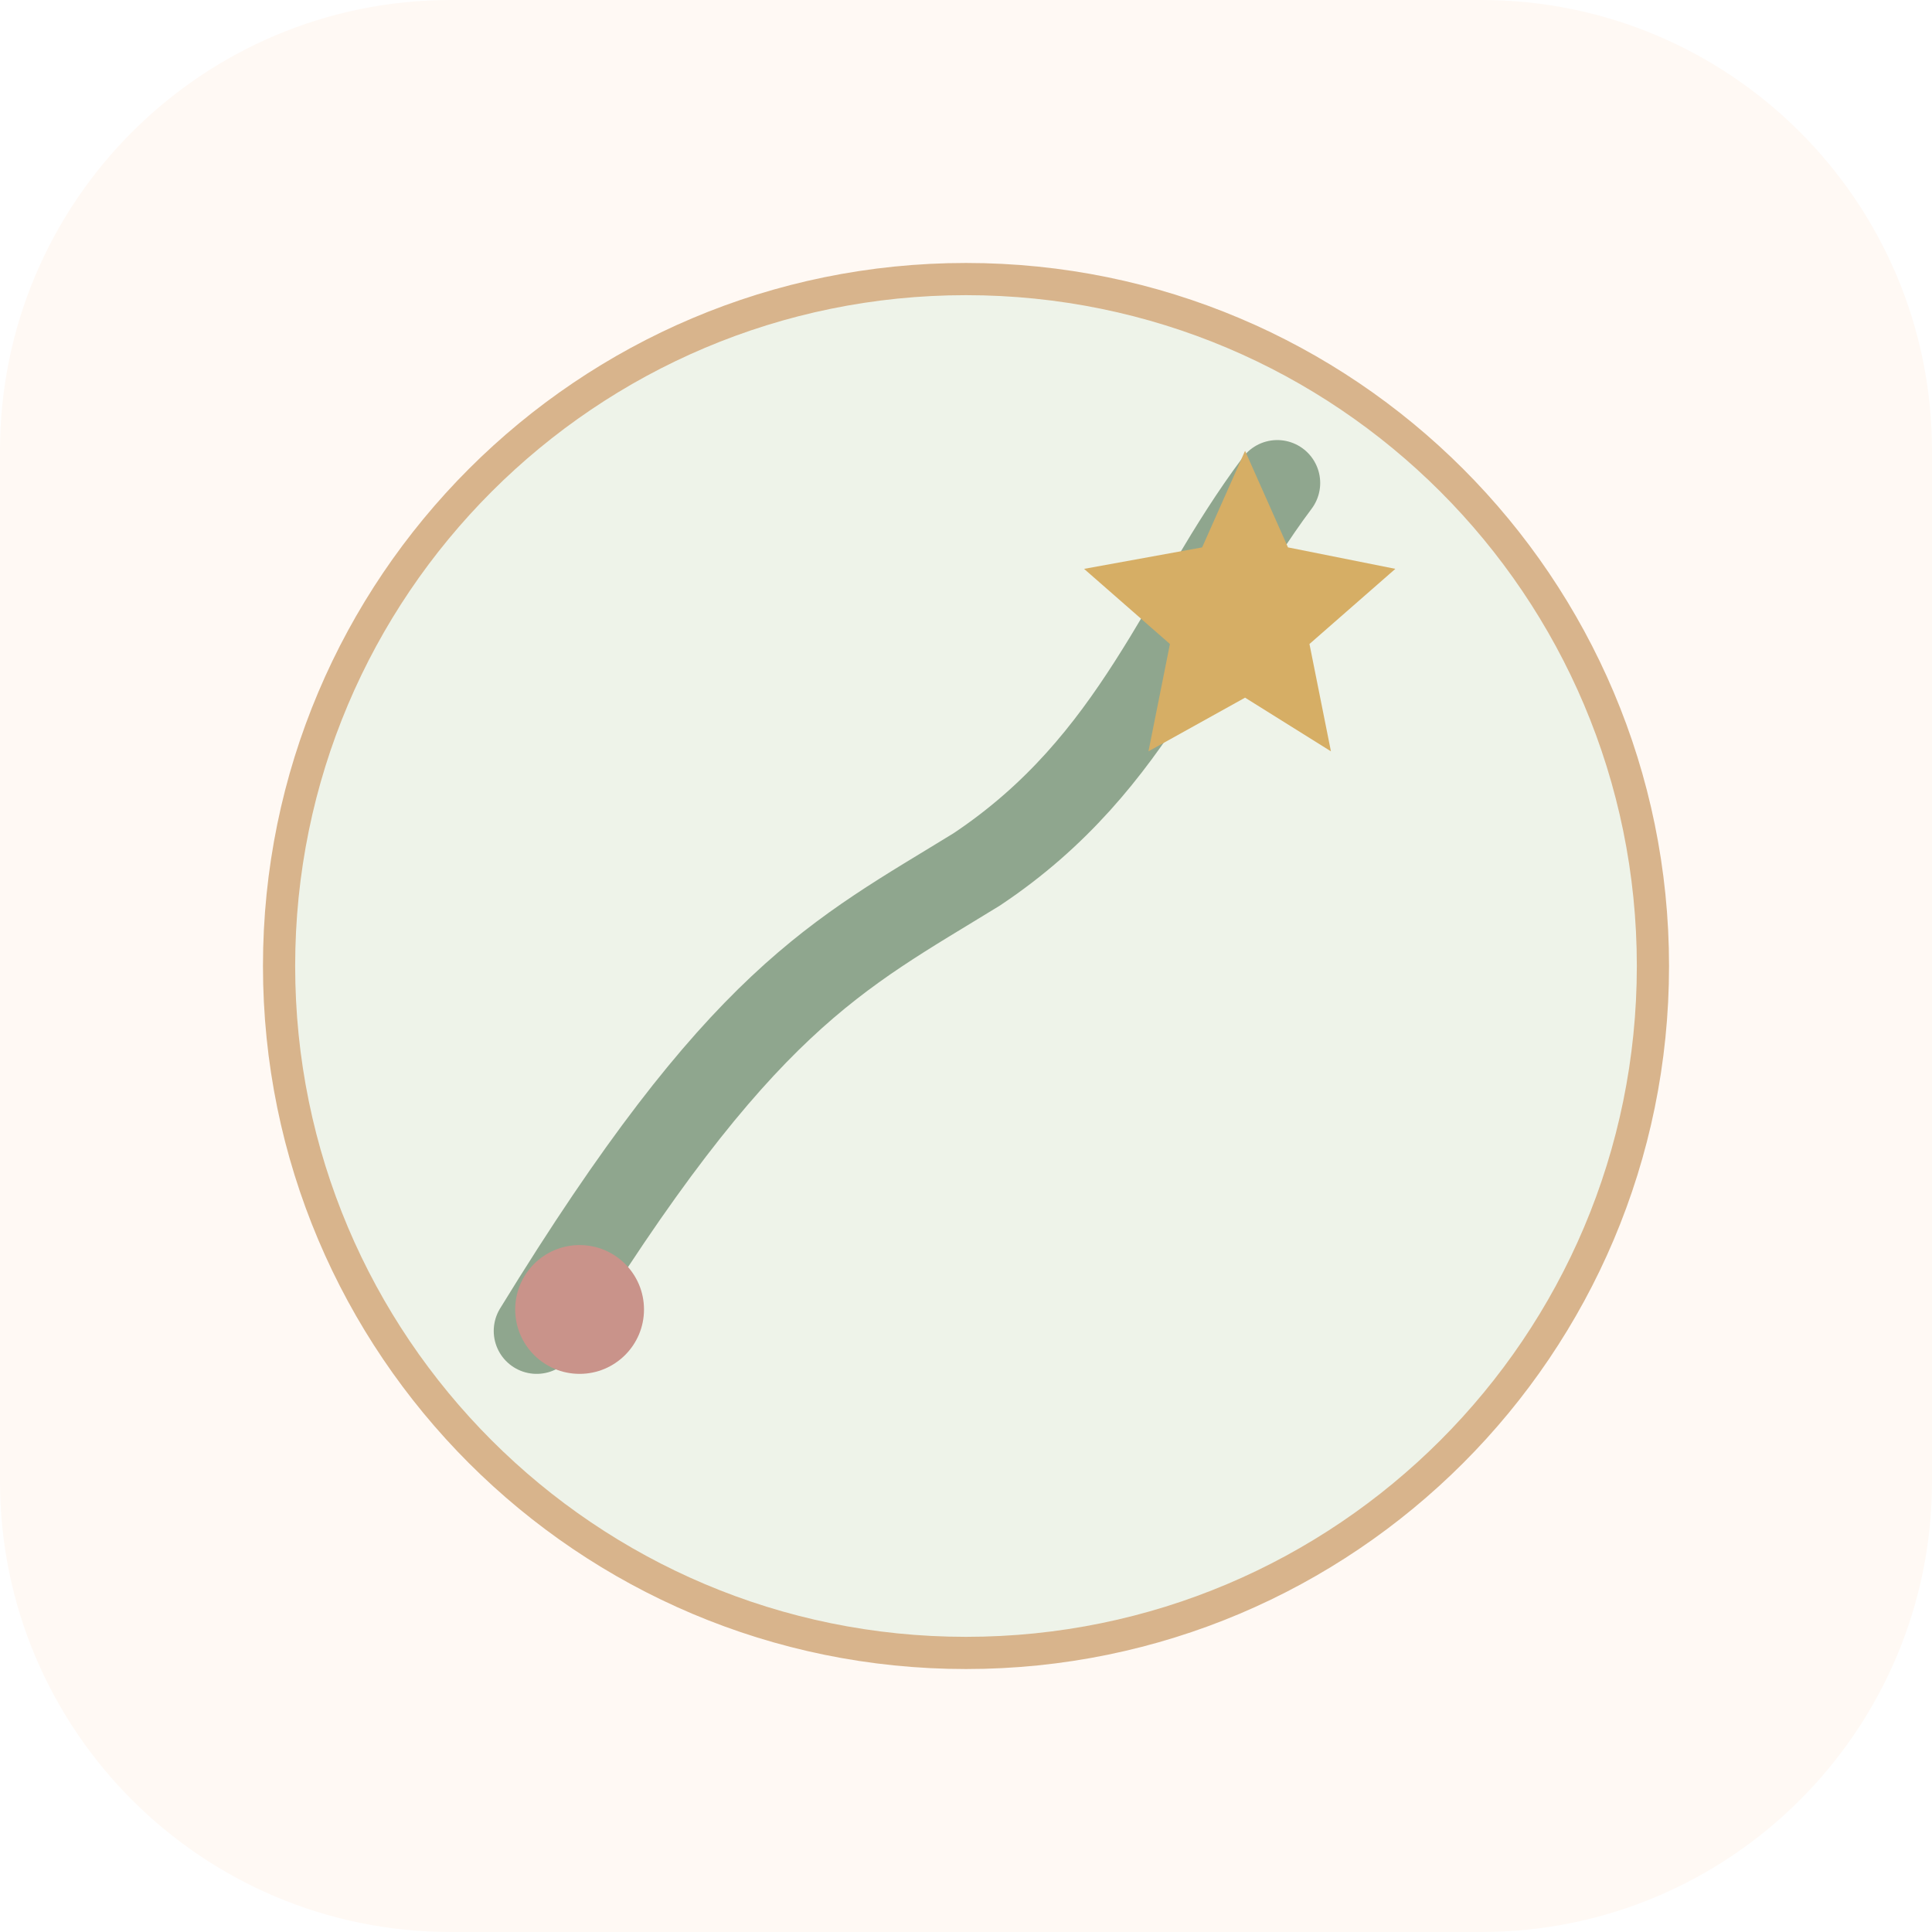
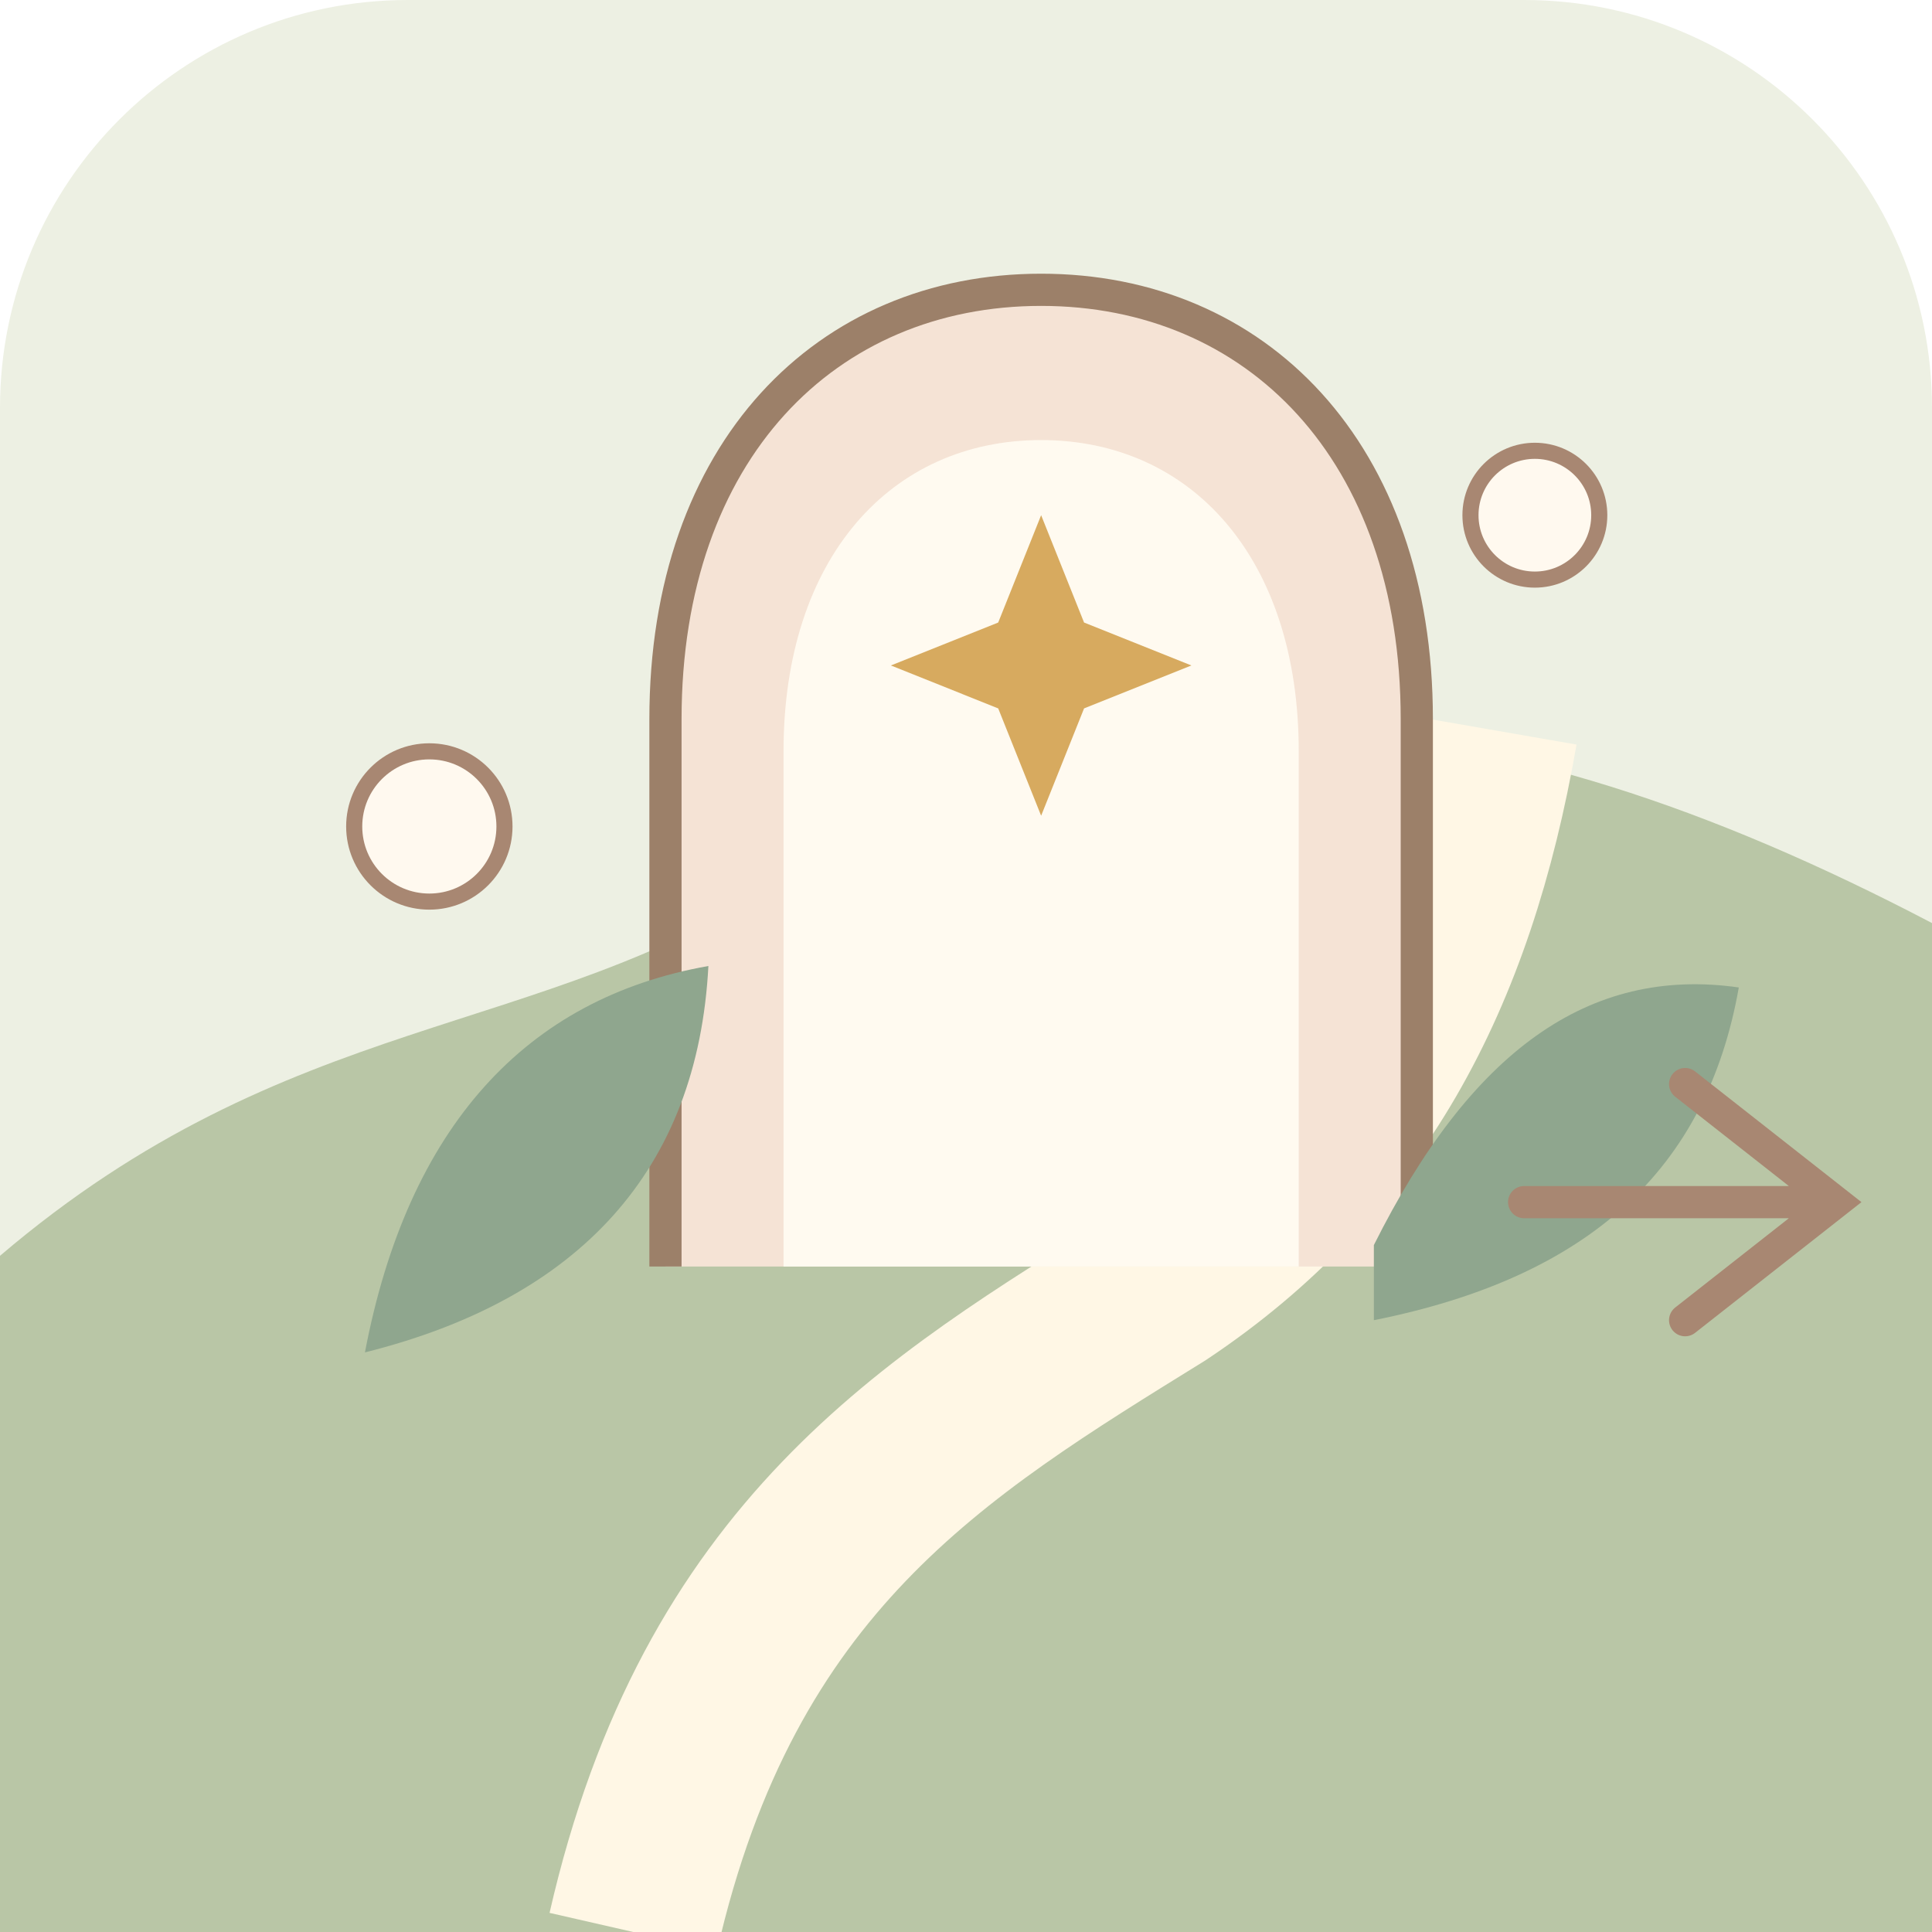
<svg xmlns="http://www.w3.org/2000/svg" viewBox="0 0 180 180">
-   <rect width="180" height="180" rx="42" fill="#fff9f4" />
-   <circle cx="90" cy="90" r="64" fill="#eef3e9" stroke="#d8b48c" stroke-width="3" />
-   <path d="M50 124c19-31 28-35 41-43 15-10 19-24 28-36" fill="none" stroke="#8fa68e" stroke-width="8" stroke-linecap="round" />
-   <path d="M116 42l4 9 10 2-8 7 2 10-8-5-9 5 2-10-8-7 11-2z" fill="#d6ae65" />
-   <circle cx="54" cy="122" r="6" fill="#c9938a" />
+   <rect width="180" height="180" rx="38" fill="#edf0e3" />
+   <path d="M0 117c27-23 50-20 73-35 32-20 65-18 107 4v94H0z" fill="#b9c6a6" />
+   <path d="M59 180c8-35 28-47 49-60 18-12 27-29 31-52" fill="none" stroke="#fff7e5" stroke-width="16" />
+   <path d="M62 118V67c0-25 15-40 35-40s35 15 35 40v51" fill="#f5e3d5" stroke="#9c8069" stroke-width="3" />
+   <path d="M73 118V70c0-18 10-29 24-29s24 11 24 29v48" fill="#fffaf0" />
+   <path d="M97 48l4 10 10 4-10 4-4 10-4-10-10-4 10-4z" fill="#d7aa5f" />
+   <g fill="#fff9ef" stroke="#a88772" stroke-width="1.5">
+     <circle cx="40" cy="77" r="7" />
+     <circle cx="143" cy="48" r="6" />
+   </g>
+   <g fill="#8fa68e">
+     <path d="M34 126c4-21 15-33 32-36-1 19-12 31-32 36z" />
+     <path d="M128 116c9-18 20-26 34-24-3 17-14 27-34 31z" />
+   </g>
+   <path d="M142 112h29M157 101l14 11-14 11" fill="none" stroke="#a88772" stroke-width="3" stroke-linecap="round" />
</svg>
